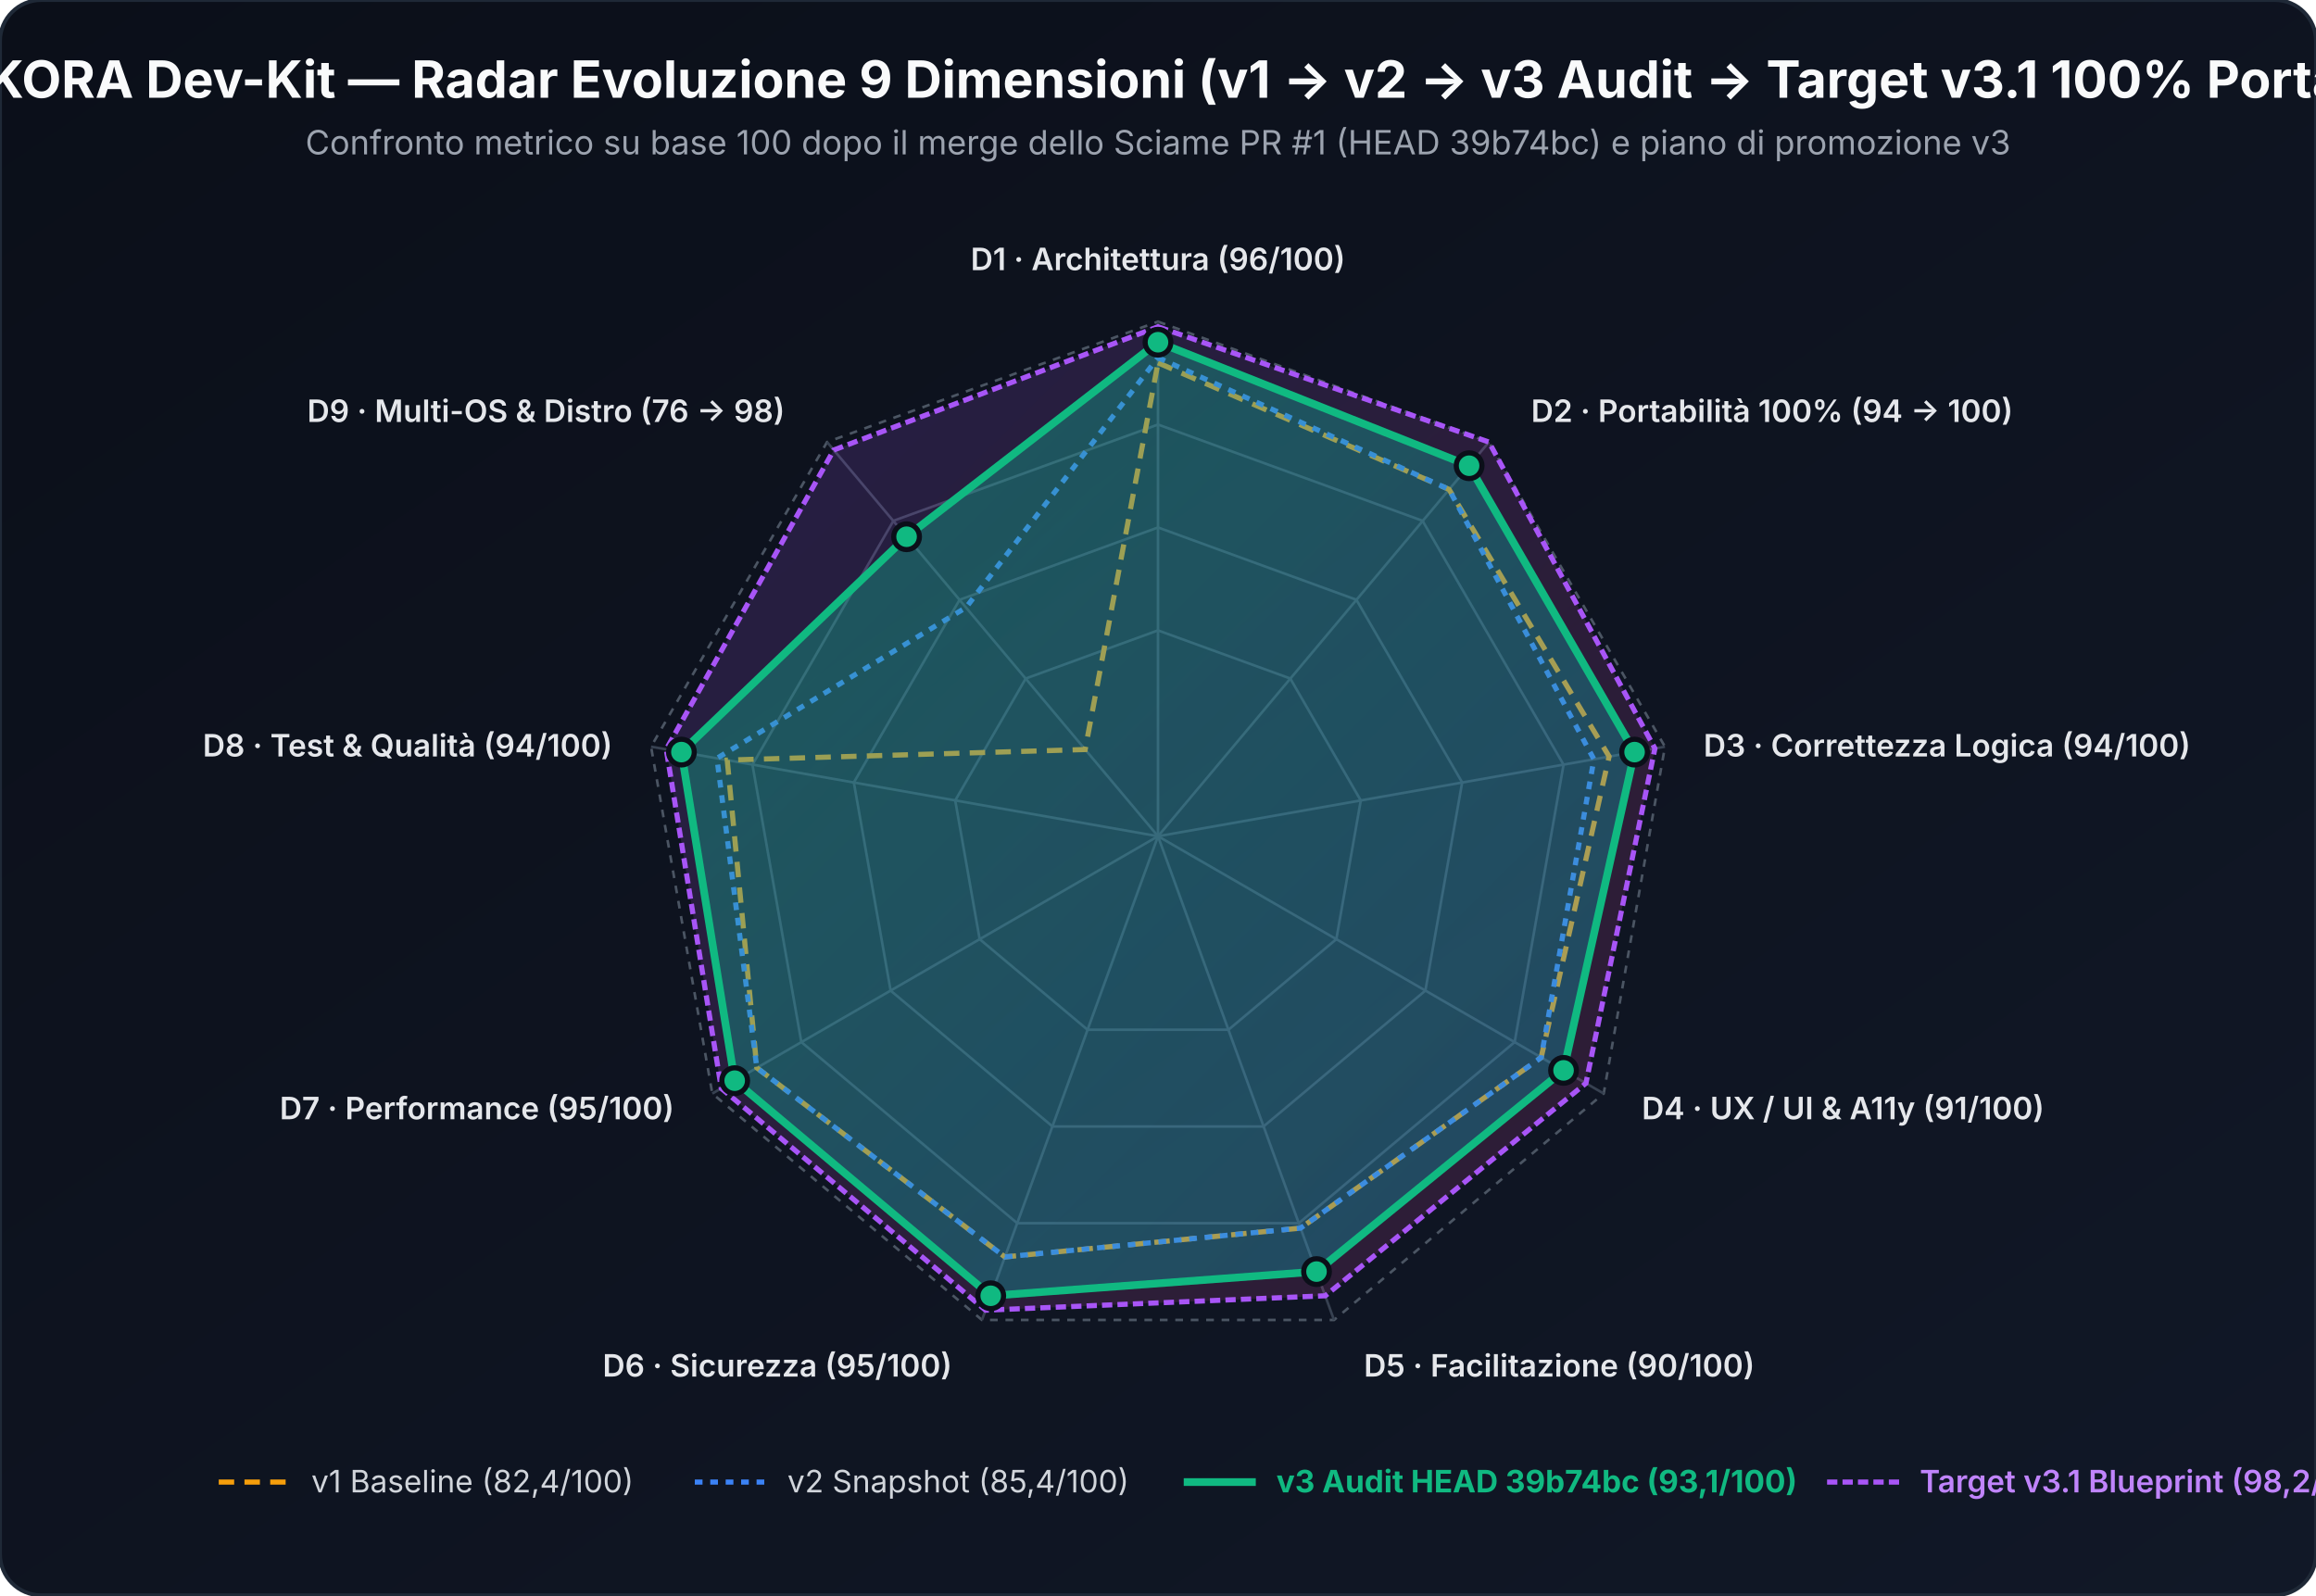
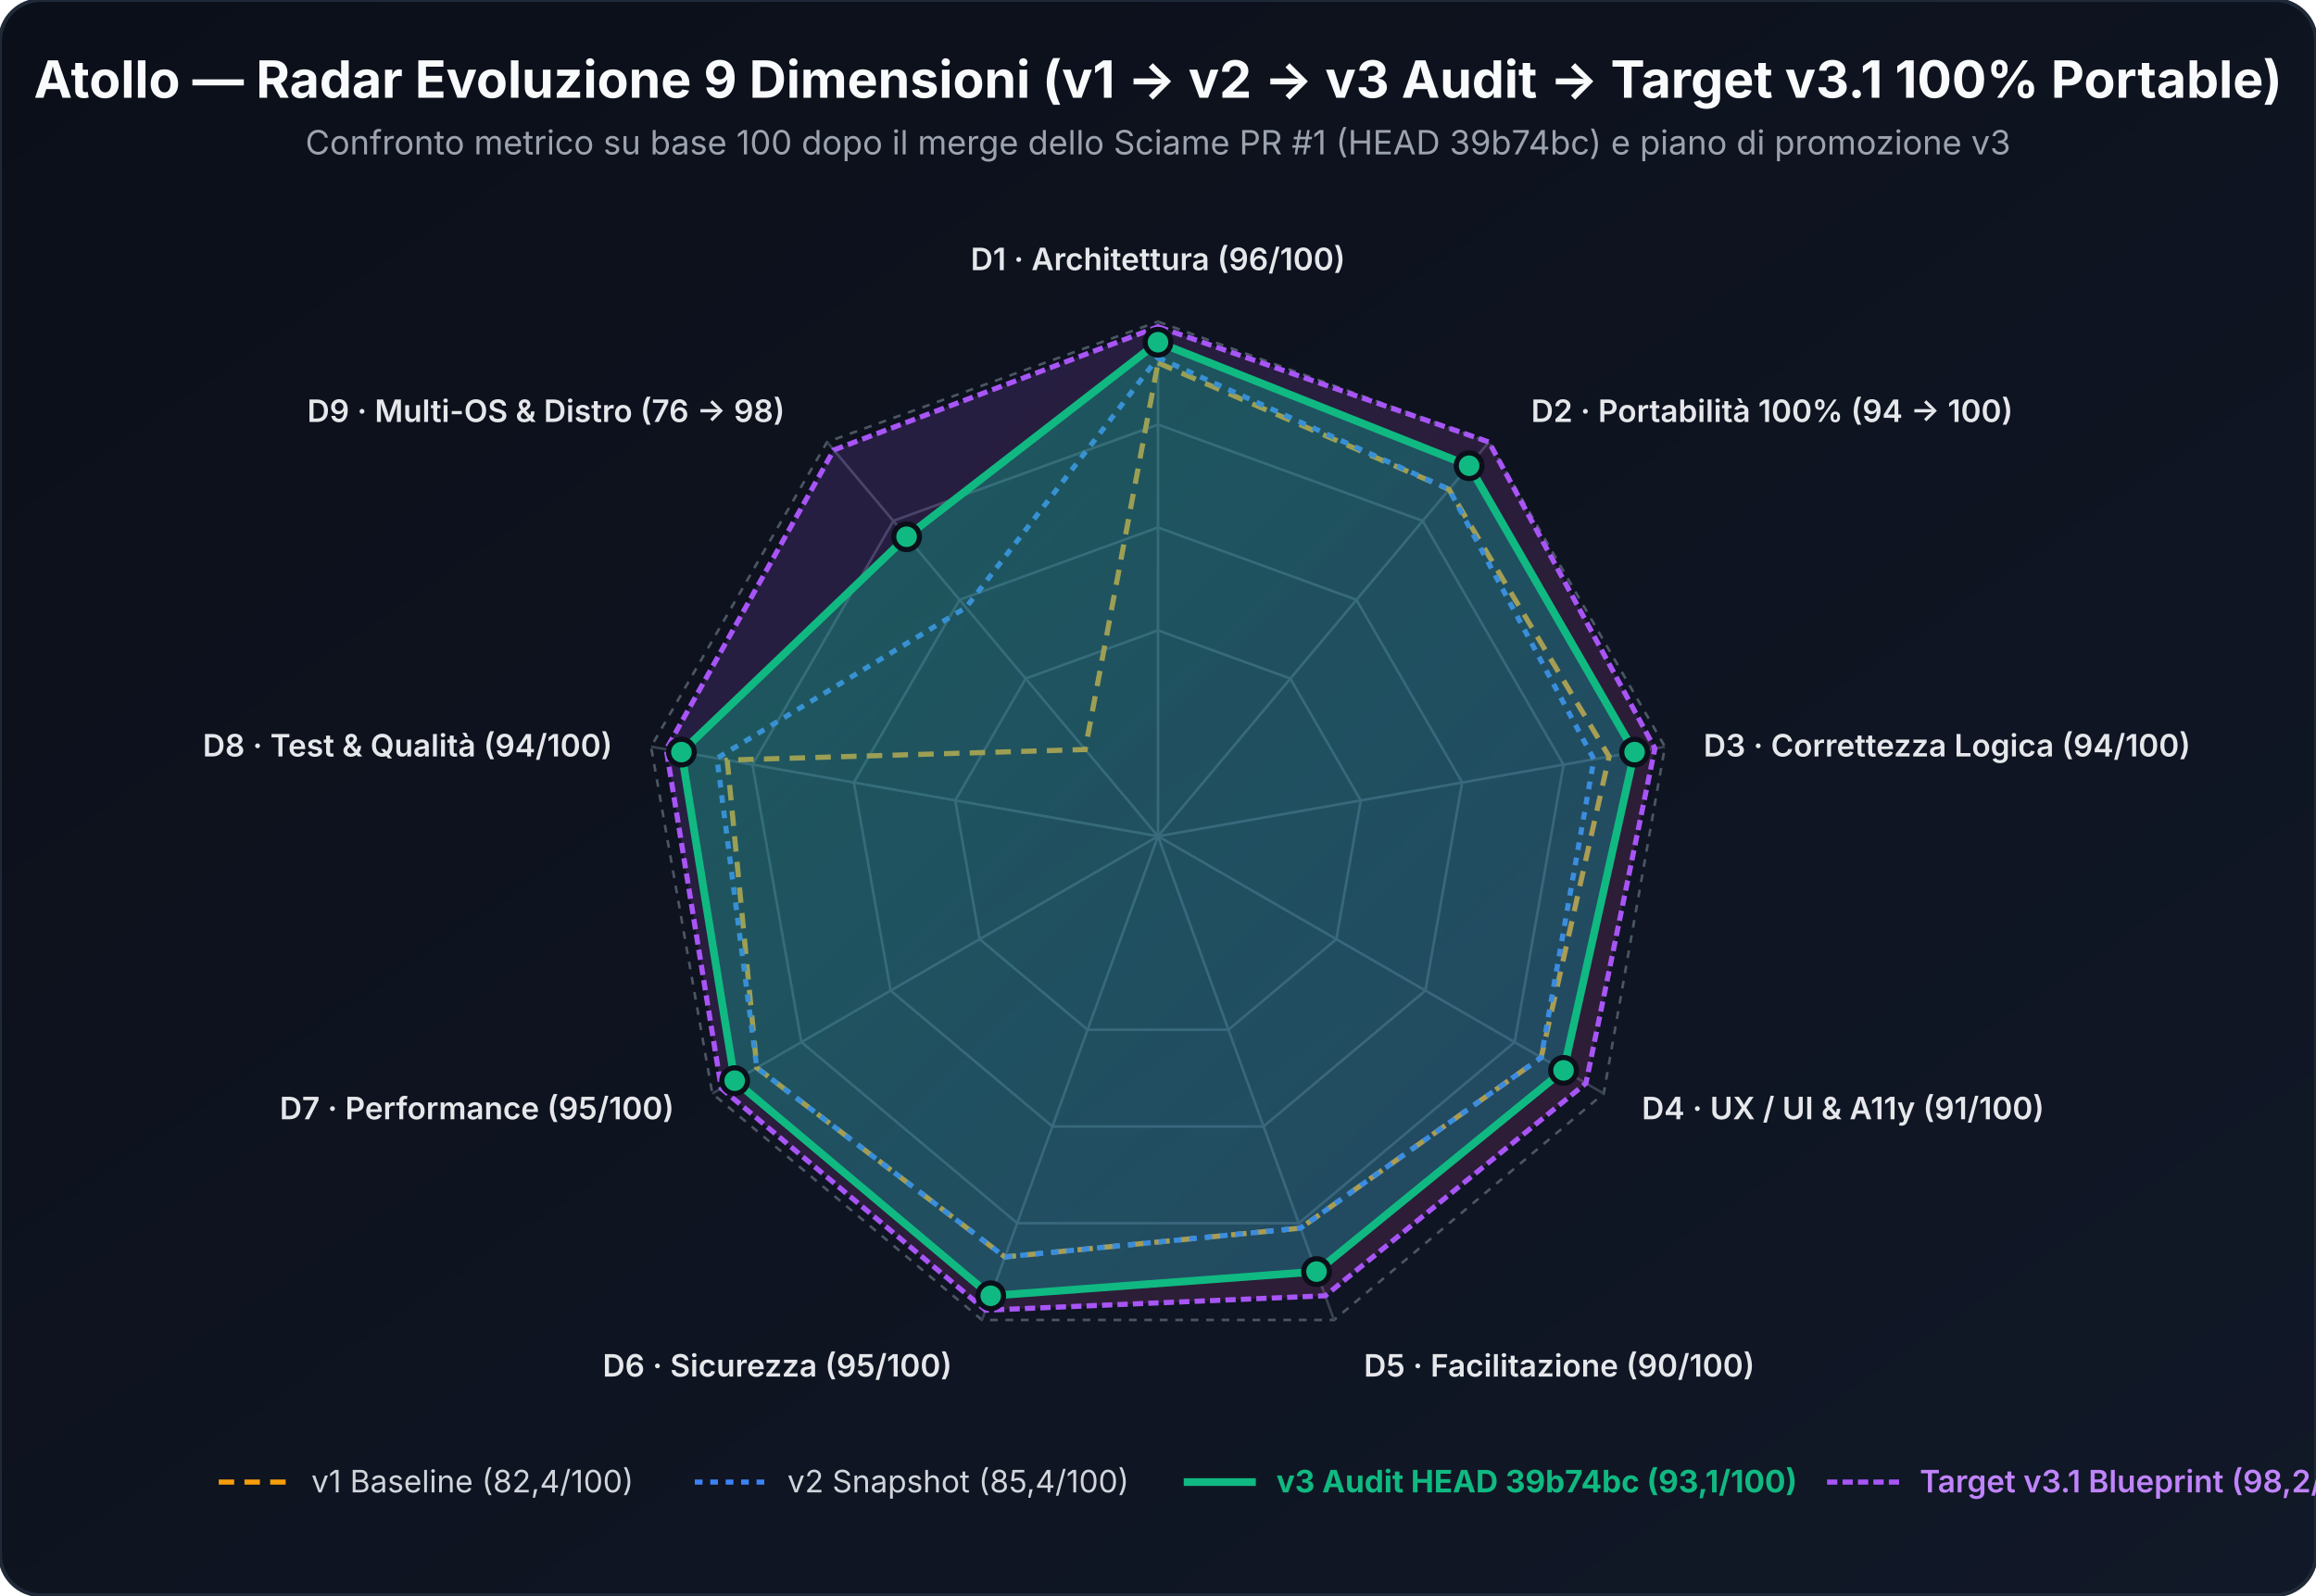
<svg xmlns="http://www.w3.org/2000/svg" viewBox="0 0 900 620" width="100%" height="100%">
  <defs>
    <linearGradient id="bgGrad" x1="0%" y1="0%" x2="100%" y2="100%">
      <stop offset="0%" stop-color="#0b0f19" />
      <stop offset="100%" stop-color="#111827" />
    </linearGradient>
    <linearGradient id="v3Fill" x1="0%" y1="0%" x2="100%" y2="100%">
      <stop offset="0%" stop-color="#10b981" stop-opacity="0.38" />
      <stop offset="100%" stop-color="#06b6d4" stop-opacity="0.28" />
    </linearGradient>
    <linearGradient id="v3TargetFill" x1="0%" y1="0%" x2="100%" y2="100%">
      <stop offset="0%" stop-color="#8b5cf6" stop-opacity="0.18" />
      <stop offset="100%" stop-color="#ec4899" stop-opacity="0.14" />
    </linearGradient>
  </defs>
  <rect width="900" height="620" rx="16" fill="url(#bgGrad)" stroke="#1f2937" stroke-width="1.5" />
  <text x="450" y="38" fill="#f9fafb" font-family="system-ui, -apple-system, sans-serif" font-size="20" font-weight="700" text-anchor="middle">
-     NEXKORA Dev-Kit — Radar Evoluzione 9 Dimensioni (v1 → v2 → v3 Audit → Target v3.1 100% Portable)
+     Atollo — Radar Evoluzione 9 Dimensioni (v1 → v2 → v3 Audit → Target v3.1 100% Portable)
  </text>
  <text x="450" y="60" fill="#9ca3af" font-family="system-ui, -apple-system, sans-serif" font-size="13" text-anchor="middle">
    Confronto metrico su base 100 dopo il merge dello Sciame PR #1 (HEAD 39b74bc) e piano di promozione v3
  </text>
  <g stroke="#374151" stroke-width="1" fill="none">
    <polygon points="450,125 578.6,171.8 647.0,290.2 623.2,425.0 518.4,513.0 381.6,513.0 276.8,425.0 253.0,290.2 321.4,171.8" stroke="#4b5563" stroke-dasharray="3,3" />
    <polygon points="450,165 552.8,202.4 607.6,297.2 588.6,405.0 504.7,475.4 395.3,475.4 311.4,405.0 292.4,297.2 347.2,202.4" />
    <polygon points="450,205 527.1,233.1 568.2,304.1 553.9,385.0 491.0,437.8 409.0,437.8 346.1,385.0 331.8,304.1 372.9,233.1" />
    <polygon points="450,245 501.4,263.7 528.8,311.1 519.3,365.0 477.4,400.2 422.6,400.2 380.7,365.0 371.2,311.1 398.6,263.7" />
    <line x1="450" y1="325" x2="450" y2="125" />
    <line x1="450" y1="325" x2="578.6" y2="171.8" />
    <line x1="450" y1="325" x2="647.0" y2="290.2" />
    <line x1="450" y1="325" x2="623.2" y2="425.0" />
    <line x1="450" y1="325" x2="518.4" y2="513.0" />
    <line x1="450" y1="325" x2="381.6" y2="513.0" />
    <line x1="450" y1="325" x2="276.8" y2="425.0" />
    <line x1="450" y1="325" x2="253.0" y2="290.2" />
    <line x1="450" y1="325" x2="321.4" y2="171.8" />
  </g>
  <polygon points="450,141 563.1,190.2 625.3,294.0 598.9,411.0 505.4,477.3 390.5,488.5 294.1,415.0 282.6,295.4 421.7,291.3" fill="none" stroke="#f59e0b" stroke-width="2" stroke-dasharray="6,4" />
  <polygon points="450,139 563.1,190.2 619.4,295.1 598.9,411.0 505.4,477.3 390.5,488.5 294.1,415.0 278.6,294.7 375.4,236.1" fill="none" stroke="#3b82f6" stroke-width="2" stroke-dasharray="3,3" />
  <polygon points="450,127 578.6,171.8 643.1,290.9 616.3,421.0 515.0,503.6 383.0,509.2 280.3,423.0 258.9,291.2 324.0,174.9" fill="url(#v3TargetFill)" stroke="#a855f7" stroke-width="2" stroke-dasharray="4,2" />
  <polygon points="450,133 570.9,181.0 635.2,292.3 607.6,416.0 511.6,494.2 385.0,503.6 285.5,420.0 264.8,292.3 352.3,208.6" fill="url(#v3Fill)" stroke="#10b981" stroke-width="3" />
  <g fill="#10b981" stroke="#0b0f19" stroke-width="2">
    <circle cx="450" cy="133" r="5" />
    <circle cx="570.9" cy="181.0" r="5" />
    <circle cx="635.2" cy="292.3" r="5" />
    <circle cx="607.6" cy="416.0" r="5" />
    <circle cx="511.6" cy="494.2" r="5" />
    <circle cx="385.0" cy="503.6" r="5" />
    <circle cx="285.5" cy="420.0" r="5" />
    <circle cx="264.8" cy="292.3" r="5" />
    <circle cx="352.3" cy="208.6" r="5" />
  </g>
  <g font-family="system-ui, -apple-system, sans-serif" font-size="12" fill="#e5e7eb" font-weight="600">
    <text x="450" y="105" text-anchor="middle">D1 · Architettura (96/100)</text>
    <text x="595" y="164" text-anchor="start">D2 · Portabilità 100% (94 → 100)</text>
    <text x="662" y="294" text-anchor="start">D3 · Correttezza Logica (94/100)</text>
    <text x="638" y="435" text-anchor="start">D4 · UX / UI &amp; A11y (91/100)</text>
    <text x="530" y="535" text-anchor="start">D5 · Facilitazione (90/100)</text>
    <text x="370" y="535" text-anchor="end">D6 · Sicurezza (95/100)</text>
    <text x="262" y="435" text-anchor="end">D7 · Performance (95/100)</text>
    <text x="238" y="294" text-anchor="end">D8 · Test &amp; Qualità (94/100)</text>
    <text x="305" y="164" text-anchor="end">D9 · Multi-OS &amp; Distro (76 → 98)</text>
  </g>
  <g transform="translate(85, 568)" font-family="system-ui, -apple-system, sans-serif" font-size="12" fill="#d1d5db">
    <line x1="0" y1="8" x2="28" y2="8" stroke="#f59e0b" stroke-width="2" stroke-dasharray="6,4" />
    <text x="36" y="12">v1 Baseline (82,4/100)</text>
    <line x1="185" y1="8" x2="213" y2="8" stroke="#3b82f6" stroke-width="2" stroke-dasharray="3,3" />
    <text x="221" y="12">v2 Snapshot (85,4/100)</text>
    <line x1="375" y1="8" x2="403" y2="8" stroke="#10b981" stroke-width="3" />
    <text x="411" y="12" fill="#10b981" font-weight="700">v3 Audit HEAD 39b74bc (93,1/100)</text>
    <line x1="625" y1="8" x2="653" y2="8" stroke="#a855f7" stroke-width="2" stroke-dasharray="4,2" />
    <text x="661" y="12" fill="#c084fc" font-weight="600">Target v3.1 Blueprint (98,2/100)</text>
  </g>
</svg>
